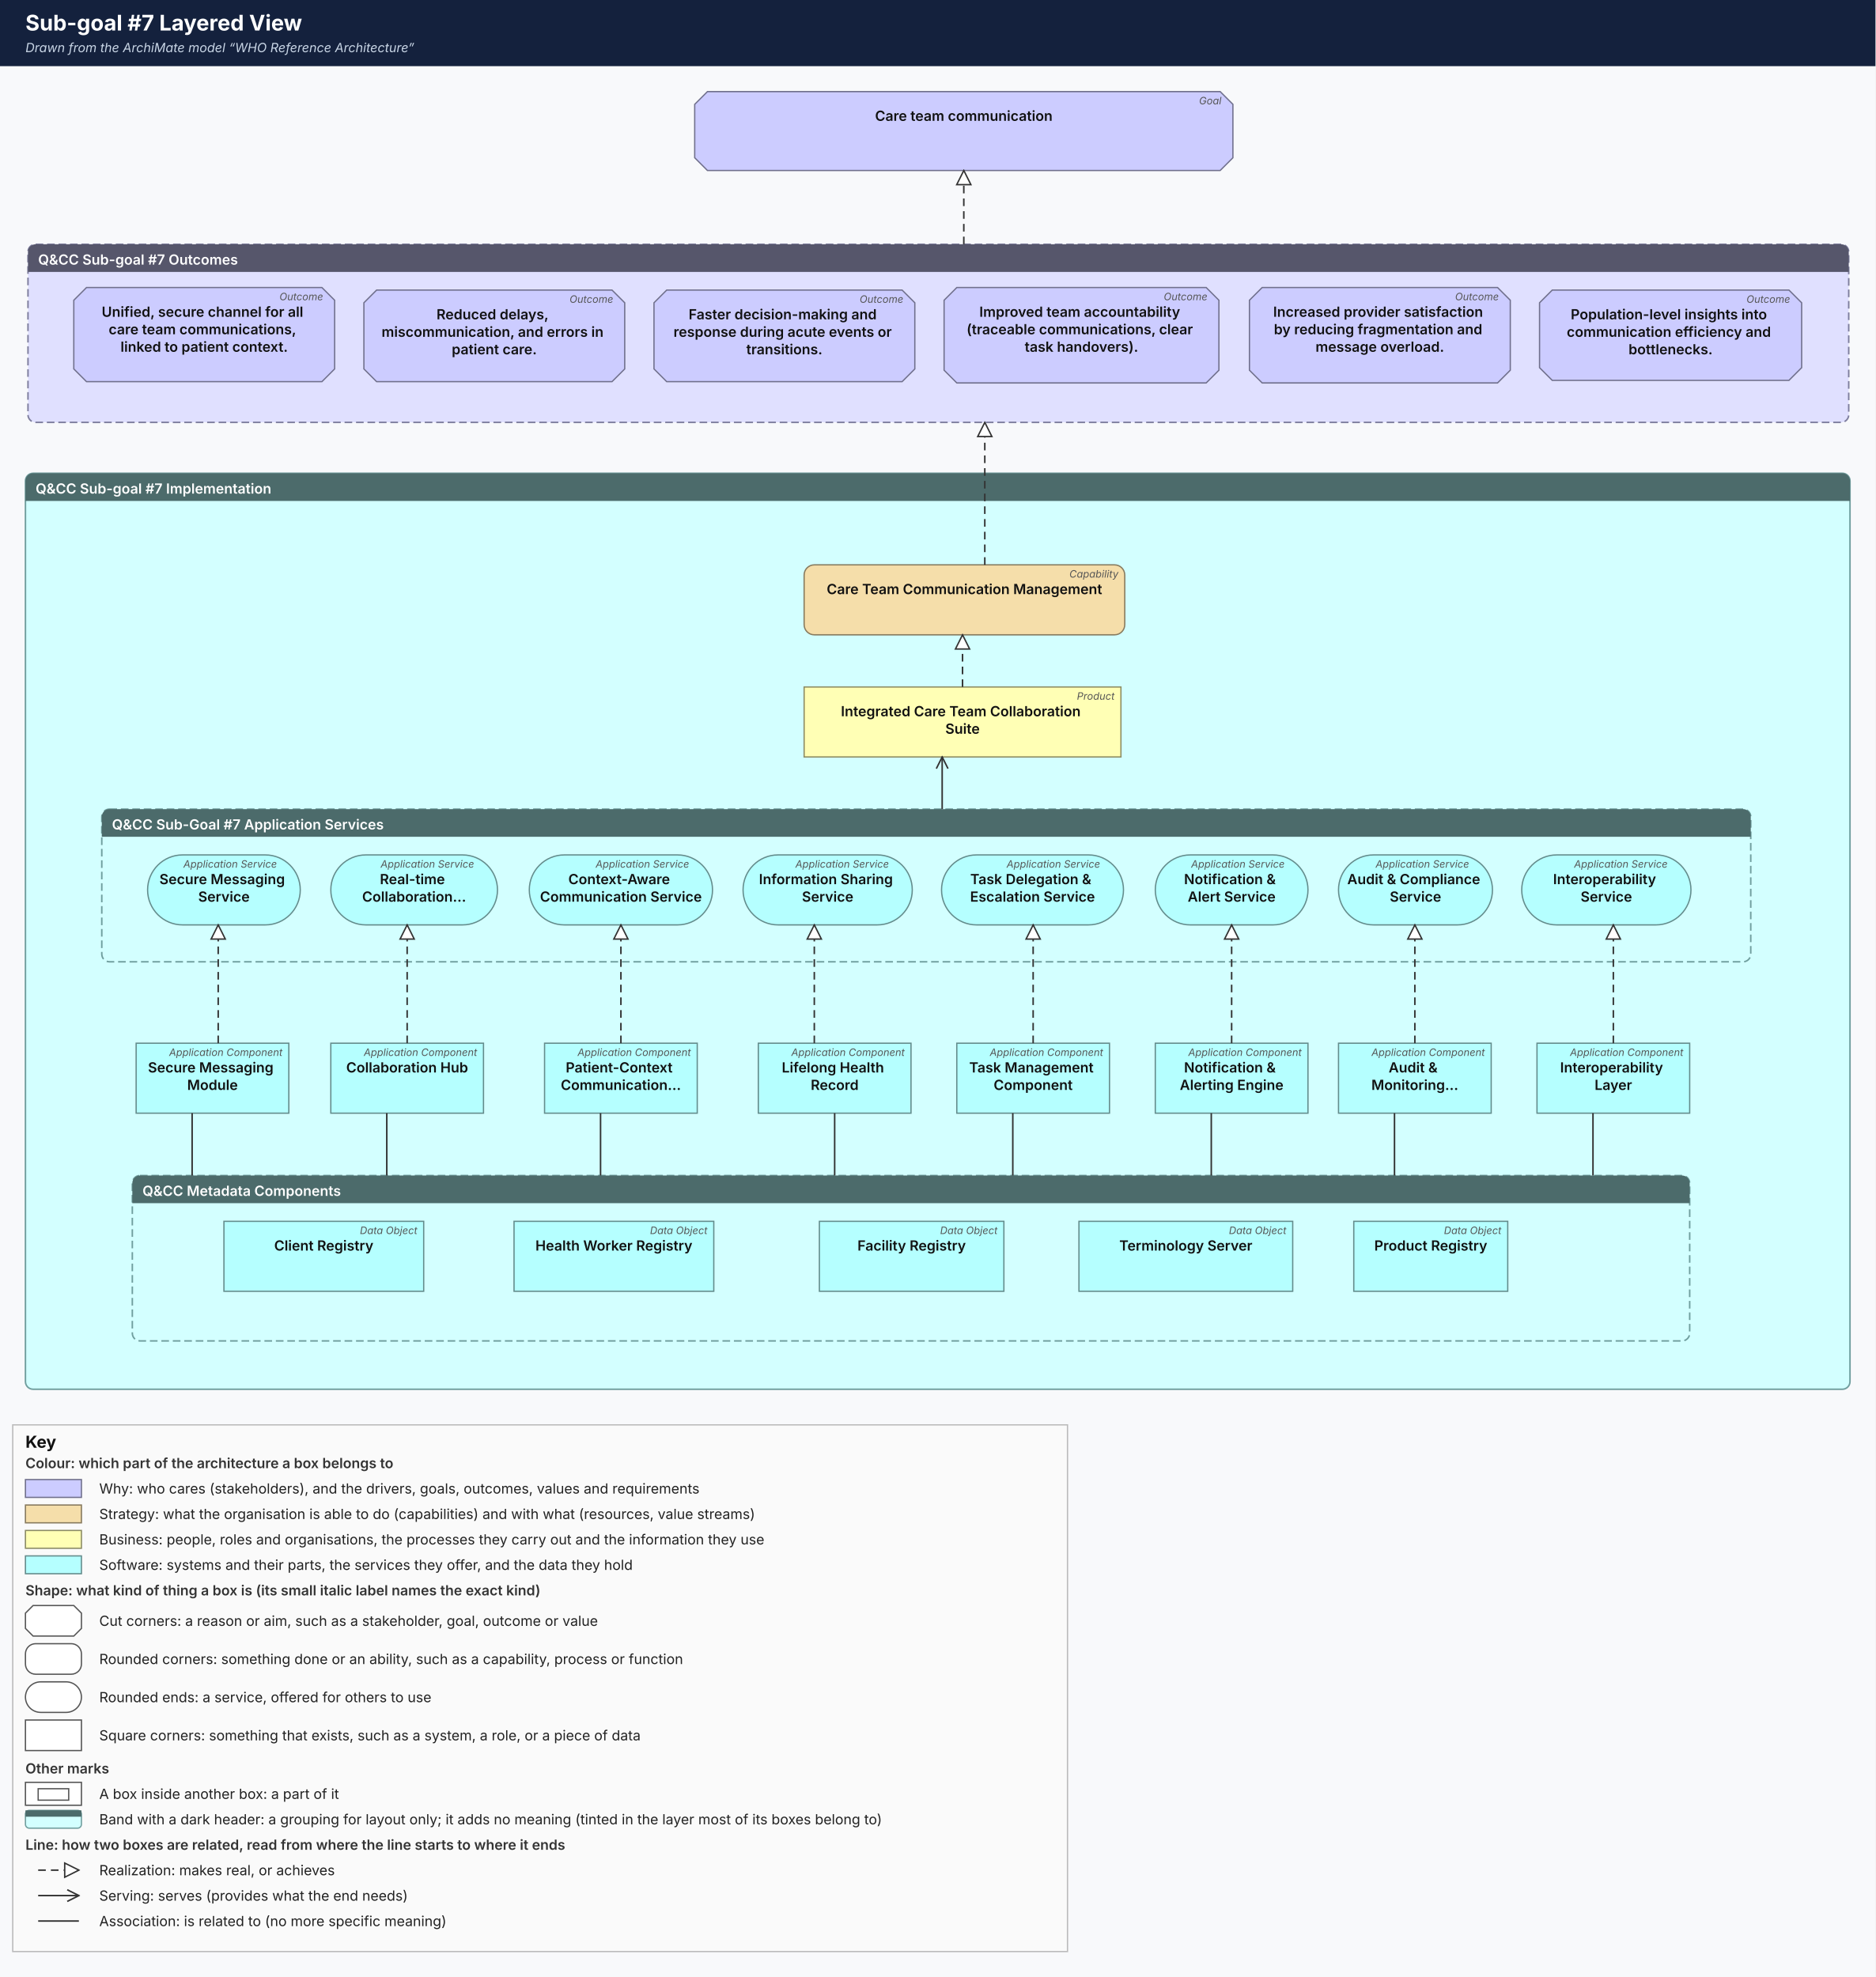
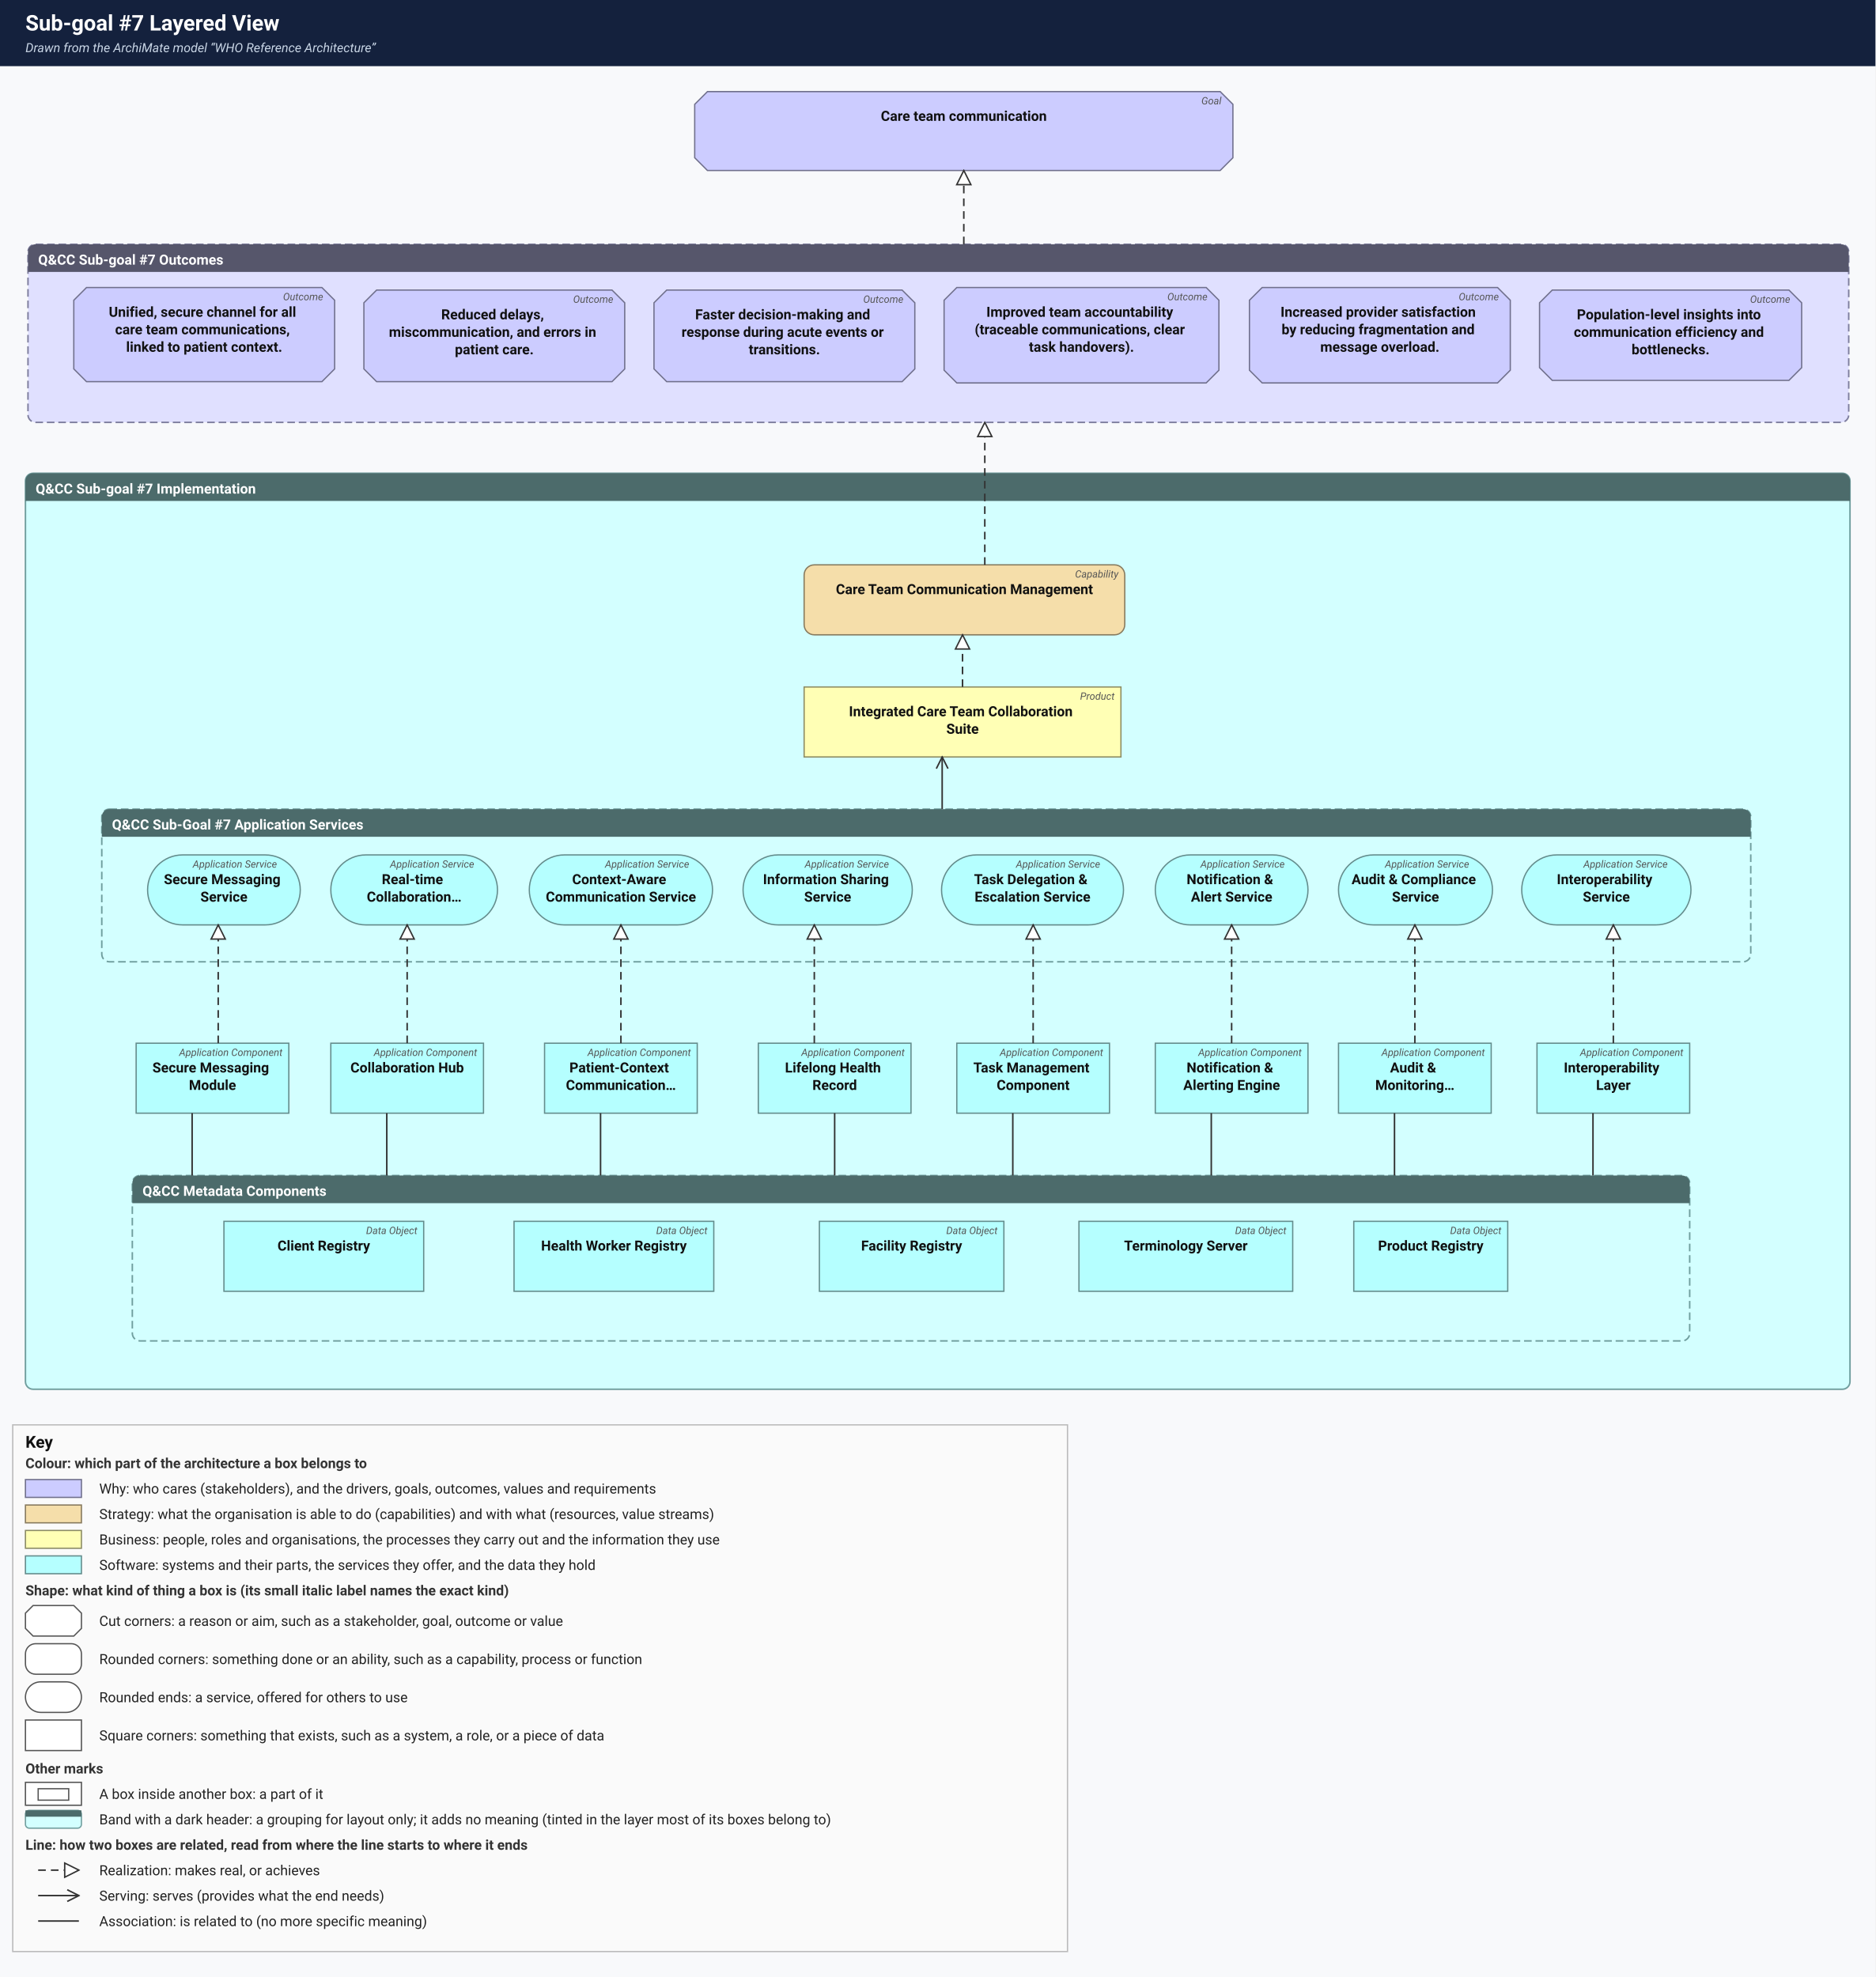
<svg xmlns="http://www.w3.org/2000/svg" viewBox="92 -12 1474 1554" width="1474" height="1554" role="img" aria-labelledby="av-title">
  <style>
- .av-name{font:600 11px Inter, "Segoe UI", system-ui, -apple-system, Helvetica, Arial, sans-serif;fill:#111}
- .av-type{font:italic 8px Inter, "Segoe UI", system-ui, -apple-system, Helvetica, Arial, sans-serif;fill:#555}
- .av-group{font:600 11px Inter, "Segoe UI", system-ui, -apple-system, Helvetica, Arial, sans-serif;fill:#333}
- .av-note{font:10px Inter, "Segoe UI", system-ui, -apple-system, Helvetica, Arial, sans-serif;fill:#222}
- .av-key{font:11px Inter, "Segoe UI", system-ui, -apple-system, Helvetica, Arial, sans-serif;fill:#222}
- .av-keyh{font:600 11px Inter, "Segoe UI", system-ui, -apple-system, Helvetica, Arial, sans-serif;fill:#333}
- .av-keyt{font:700 13px Inter, "Segoe UI", system-ui, -apple-system, Helvetica, Arial, sans-serif;fill:#111}
- .av-rel{font:9px Inter, "Segoe UI", system-ui, -apple-system, Helvetica, Arial, sans-serif;fill:#333;paint-order:stroke;stroke:#fff;stroke-width:3px}
+ .av-name{font:600 11px system-ui, -apple-system, "Segoe UI", Roboto, "Helvetica Neue", Arial, "Noto Sans", sans-serif;fill:#111}
+ .av-type{font:italic 8px system-ui, -apple-system, "Segoe UI", Roboto, "Helvetica Neue", Arial, "Noto Sans", sans-serif;fill:#555}
+ .av-group{font:600 11px system-ui, -apple-system, "Segoe UI", Roboto, "Helvetica Neue", Arial, "Noto Sans", sans-serif;fill:#333}
+ .av-note{font:10px system-ui, -apple-system, "Segoe UI", Roboto, "Helvetica Neue", Arial, "Noto Sans", sans-serif;fill:#222}
+ .av-key{font:11px system-ui, -apple-system, "Segoe UI", Roboto, "Helvetica Neue", Arial, "Noto Sans", sans-serif;fill:#222}
+ .av-keyh{font:600 11px system-ui, -apple-system, "Segoe UI", Roboto, "Helvetica Neue", Arial, "Noto Sans", sans-serif;fill:#333}
+ .av-keyt{font:700 13px system-ui, -apple-system, "Segoe UI", Roboto, "Helvetica Neue", Arial, "Noto Sans", sans-serif;fill:#111}
+ .av-rel{font:9px system-ui, -apple-system, "Segoe UI", Roboto, "Helvetica Neue", Arial, "Noto Sans", sans-serif;fill:#333;paint-order:stroke;stroke:#fff;stroke-width:3px}
a:hover rect,a:hover polygon,a:focus rect,a:focus polygon{stroke:#06c;stroke-width:2.5}
</style>
  <defs>
    <marker id="arrow-open" viewBox="0 0 12 12" refX="11" refY="6" markerWidth="11" markerHeight="11" orient="auto-start-reverse" markerUnits="userSpaceOnUse">
      <path d="M1 1 L11 6 L1 11" fill="none" stroke="#333" stroke-width="1.3" />
    </marker>
    <marker id="arrow-filled" viewBox="0 0 12 12" refX="11" refY="6" markerWidth="11" markerHeight="11" orient="auto-start-reverse" markerUnits="userSpaceOnUse">
      <path d="M1 1 L11 6 L1 11 Z" fill="#333" />
    </marker>
    <marker id="arrow-small" viewBox="0 0 10 10" refX="9" refY="5" markerWidth="8" markerHeight="8" orient="auto-start-reverse" markerUnits="userSpaceOnUse">
      <path d="M1 1 L9 5 L1 9" fill="none" stroke="#333" stroke-width="1.2" />
    </marker>
    <marker id="triangle-hollow" viewBox="0 0 14 14" refX="13" refY="7" markerWidth="13" markerHeight="13" orient="auto-start-reverse" markerUnits="userSpaceOnUse">
      <path d="M1 1 L13 7 L1 13 Z" fill="#fff" stroke="#333" stroke-width="1.2" />
    </marker>
    <marker id="diamond-filled" viewBox="0 0 16 10" refX="1" refY="5" markerWidth="16" markerHeight="10" orient="auto-start-reverse" markerUnits="userSpaceOnUse">
      <path d="M1 5 L8 1 L15 5 L8 9 Z" fill="#333" />
    </marker>
    <marker id="diamond-hollow" viewBox="0 0 16 10" refX="1" refY="5" markerWidth="16" markerHeight="10" orient="auto-start-reverse" markerUnits="userSpaceOnUse">
      <path d="M1 5 L8 1 L15 5 L8 9 Z" fill="#fff" stroke="#333" stroke-width="1.2" />
    </marker>
    <marker id="dot" viewBox="0 0 8 8" refX="4" refY="4" markerWidth="7" markerHeight="7" orient="auto" markerUnits="userSpaceOnUse">
      <circle cx="4" cy="4" r="3.2" fill="#333" />
    </marker>
    <pattern id="missing" width="8" height="8" patternUnits="userSpaceOnUse" patternTransform="rotate(45)">
      <rect width="8" height="8" fill="#fff" />
      <line x1="0" y1="0" x2="0" y2="8" stroke="#d33" stroke-width="2" />
    </pattern>
  </defs>
  <rect x="92" y="-12" width="1474" height="1554" fill="#f8f9fb" />
  <rect x="92" y="-12" width="1474" height="52" fill="#14213d" />
-   <text x="112" y="12" style="font:700 17px Inter, &quot;Segoe UI&quot;, system-ui, -apple-system, Helvetica, Arial, sans-serif;fill:#fff">Sub-goal #7 Layered View</text>
-   <text x="112" y="29" style="font:italic 10px Inter, &quot;Segoe UI&quot;, system-ui, -apple-system, Helvetica, Arial, sans-serif;fill:#c9d6e6">Drawn from the ArchiMate model “WHO Reference Architecture”</text>
+   <text x="112" y="12" style="font:700 17px system-ui, -apple-system, &quot;Segoe UI&quot;, Roboto, &quot;Helvetica Neue&quot;, Arial, &quot;Noto Sans&quot;, sans-serif;fill:#fff">Sub-goal #7 Layered View</text>
+   <text x="112" y="29" style="font:italic 10px system-ui, -apple-system, &quot;Segoe UI&quot;, Roboto, &quot;Helvetica Neue&quot;, Arial, &quot;Noto Sans&quot;, sans-serif;fill:#c9d6e6">Drawn from the ArchiMate model “WHO Reference Architecture”</text>
  <a href="../../../en/dpi-h-ra/archimate/0.2.0-draft.2/element/care-team-communication/" target="_top">
    <polygon points="648,60 1051,60 1061,70 1061,112 1051,122 648,122 638,112 638,70" fill="#ccccff" stroke="#70708c" stroke-width="1" />
    <text class="av-type" x="1052" y="70" text-anchor="end">Goal</text>
    <text class="av-name" x="849.5" y="83" text-anchor="middle">
      <tspan x="849.5" dy="0">Care team communication</tspan>
    </text>
  </a>
  <a href="../../../en/dpi-h-ra/archimate/0.2.0-draft.2/element/q-cc-sub-goal-7-outcomes/" target="_top">
    <rect x="114" y="180" width="1431" height="140" rx="6" fill="#e0e0ff" stroke="#7e7e9e" stroke-width="1.2" stroke-dasharray="6 3" />
    <path d="M114 186 a6 6 0 0 1 6 -6 h1419 a6 6 0 0 1 6 6 v15.75 h-1431 z" fill="#56566b" />
    <text class="av-group" x="122" y="196" style="fill:#fff">Q&amp;CC Sub-goal #7 Outcomes</text>
  </a>
  <a href="../../../en/dpi-h-ra/archimate/0.2.0-draft.2/element/improved-team-accountability-traceable-communications-clear/" target="_top">
    <polygon points="844,214 1040,214 1050,224 1050,279 1040,289 844,289 834,279 834,224" fill="#ccccff" stroke="#70708c" stroke-width="1" />
    <text class="av-type" x="1041" y="224" text-anchor="end">Outcome</text>
    <text class="av-name" x="942" y="237" text-anchor="middle">
      <tspan x="942" dy="0">Improved team accountability</tspan>
      <tspan x="942" dy="13.75">(traceable communications, clear</tspan>
      <tspan x="942" dy="13.75">task handovers).</tspan>
    </text>
  </a>
  <a href="../../../en/dpi-h-ra/archimate/0.2.0-draft.2/element/reduced-delays-miscommunication-and-errors-in-patient-care/" target="_top">
    <polygon points="388,216 573,216 583,226 583,278 573,288 388,288 378,278 378,226" fill="#ccccff" stroke="#70708c" stroke-width="1" />
    <text class="av-type" x="574" y="226" text-anchor="end">Outcome</text>
    <text class="av-name" x="480.5" y="239" text-anchor="middle">
      <tspan x="480.5" dy="0">Reduced delays,</tspan>
      <tspan x="480.5" dy="13.75">miscommunication, and errors in</tspan>
      <tspan x="480.5" dy="13.75">patient care.</tspan>
    </text>
  </a>
  <a href="../../../en/dpi-h-ra/archimate/0.2.0-draft.2/element/unified-secure-channel-for-all-care-team-communications/" target="_top">
    <polygon points="160,214 345,214 355,224 355,278 345,288 160,288 150,278 150,224" fill="#ccccff" stroke="#70708c" stroke-width="1" />
    <text class="av-type" x="346" y="224" text-anchor="end">Outcome</text>
    <text class="av-name" x="252.5" y="237" text-anchor="middle">
      <tspan x="252.5" dy="0">Unified, secure channel for all</tspan>
      <tspan x="252.5" dy="13.75">care team communications,</tspan>
      <tspan x="252.5" dy="13.75">linked to patient context.</tspan>
    </text>
  </a>
  <a href="../../../en/dpi-h-ra/archimate/0.2.0-draft.2/element/population-level-insights-into-communication-efficiency-and/" target="_top">
    <polygon points="1312,216 1498,216 1508,226 1508,277 1498,287 1312,287 1302,277 1302,226" fill="#ccccff" stroke="#70708c" stroke-width="1" />
    <text class="av-type" x="1499" y="226" text-anchor="end">Outcome</text>
    <text class="av-name" x="1405" y="239" text-anchor="middle">
      <tspan x="1405" dy="0">Population-level insights into</tspan>
      <tspan x="1405" dy="13.75">communication efficiency and</tspan>
      <tspan x="1405" dy="13.75">bottlenecks.</tspan>
    </text>
  </a>
  <a href="../../../en/dpi-h-ra/archimate/0.2.0-draft.2/element/increased-provider-satisfaction-by-reducing-fragmentation/" target="_top">
    <polygon points="1084,214 1269,214 1279,224 1279,279 1269,289 1084,289 1074,279 1074,224" fill="#ccccff" stroke="#70708c" stroke-width="1" />
    <text class="av-type" x="1270" y="224" text-anchor="end">Outcome</text>
    <text class="av-name" x="1176.5" y="237" text-anchor="middle">
      <tspan x="1176.5" dy="0">Increased provider satisfaction</tspan>
      <tspan x="1176.5" dy="13.75">by reducing fragmentation and</tspan>
      <tspan x="1176.5" dy="13.75">message overload.</tspan>
    </text>
  </a>
  <a href="../../../en/dpi-h-ra/archimate/0.2.0-draft.2/element/faster-decision-making-and-response-during-acute-events-or/" target="_top">
    <polygon points="616,216 801,216 811,226 811,278 801,288 616,288 606,278 606,226" fill="#ccccff" stroke="#70708c" stroke-width="1" />
    <text class="av-type" x="802" y="226" text-anchor="end">Outcome</text>
    <text class="av-name" x="708.5" y="239" text-anchor="middle">
      <tspan x="708.5" dy="0">Faster decision-making and</tspan>
      <tspan x="708.5" dy="13.75">response during acute events or</tspan>
      <tspan x="708.5" dy="13.75">transitions.</tspan>
    </text>
  </a>
  <g class="av-g">
    <rect x="112" y="360" width="1434" height="720" rx="6" fill="#d3ffff" stroke="#709e9e" stroke-width="1.2" />
    <path d="M112 366 a6 6 0 0 1 6 -6 h1422 a6 6 0 0 1 6 6 v15.75 h-1434 z" fill="#4c6b6b" />
    <text class="av-group" x="120" y="376" style="fill:#fff">Q&amp;CC Sub-goal #7 Implementation</text>
  </g>
  <a href="../../../en/dpi-h-ra/archimate/0.2.0-draft.2/element/care-team-communication-management/" target="_top">
    <rect x="724" y="432" width="252" height="55" rx="8" fill="#f5deaa" stroke="#877a5e" stroke-width="1" />
    <text class="av-type" x="971" y="442" text-anchor="end">Capability</text>
    <text class="av-name" x="850" y="455" text-anchor="middle">
      <tspan x="850" dy="0">Care Team Communication Management</tspan>
    </text>
  </a>
  <a href="../../../en/dpi-h-ra/archimate/0.2.0-draft.2/element/integrated-care-team-collaboration-suite/" target="_top">
    <rect x="724" y="528" width="249" height="55" fill="#ffffb5" stroke="#8c8c64" stroke-width="1" />
    <text class="av-type" x="968" y="538" text-anchor="end">Product</text>
    <text class="av-name" x="848.5" y="551" text-anchor="middle">
      <tspan x="848.5" dy="0">Integrated Care Team Collaboration</tspan>
      <tspan x="848.5" dy="13.75">Suite</tspan>
    </text>
  </a>
  <a href="../../../en/dpi-h-ra/archimate/0.2.0-draft.2/element/q-cc-sub-goal-7-application-services/" target="_top">
    <rect x="172" y="624" width="1296" height="120" rx="6" fill="#d3ffff" stroke="#709e9e" stroke-width="1.2" stroke-dasharray="6 3" />
    <path d="M172 630 a6 6 0 0 1 6 -6 h1284 a6 6 0 0 1 6 6 v15.75 h-1296 z" fill="#4c6b6b" />
    <text class="av-group" x="180" y="640" style="fill:#fff">Q&amp;CC Sub-Goal #7 Application Services</text>
  </a>
  <a href="../../../en/dpi-h-ra/archimate/0.2.0-draft.2/element/secure-messaging-service/" target="_top">
    <rect x="208" y="660" width="120" height="55" rx="27.5" fill="#b5ffff" stroke="#648c8c" stroke-width="1" />
    <text class="av-type" x="309.667" y="670" text-anchor="end">Application Service</text>
    <text class="av-name" x="268" y="683" text-anchor="middle">
      <tspan x="268" dy="0">Secure Messaging</tspan>
      <tspan x="268" dy="13.75">Service</tspan>
    </text>
  </a>
  <a href="../../../en/dpi-h-ra/archimate/0.2.0-draft.2/element/real-time-collaboration-service/" target="_top">
    <rect x="352" y="660" width="131" height="55" rx="27.5" fill="#b5ffff" stroke="#648c8c" stroke-width="1" />
    <text class="av-type" x="464.667" y="670" text-anchor="end">Application Service</text>
    <text class="av-name" x="417.5" y="683" text-anchor="middle">
      <tspan x="417.5" dy="0">Real-time</tspan>
      <tspan x="417.5" dy="13.75">Collaboration…</tspan>
    </text>
  </a>
  <a href="../../../en/dpi-h-ra/archimate/0.2.0-draft.2/element/context-aware-communication-service/" target="_top">
    <rect x="508" y="660" width="144" height="55" rx="27.5" fill="#b5ffff" stroke="#648c8c" stroke-width="1" />
    <text class="av-type" x="633.667" y="670" text-anchor="end">Application Service</text>
    <text class="av-name" x="580" y="683" text-anchor="middle">
      <tspan x="580" dy="0">Context-Aware</tspan>
      <tspan x="580" dy="13.75">Communication Service</tspan>
    </text>
  </a>
  <a href="../../../en/dpi-h-ra/archimate/0.2.0-draft.2/element/information-sharing-service/" target="_top">
    <rect x="676" y="660" width="133" height="55" rx="27.5" fill="#b5ffff" stroke="#648c8c" stroke-width="1" />
    <text class="av-type" x="790.667" y="670" text-anchor="end">Application Service</text>
    <text class="av-name" x="742.5" y="683" text-anchor="middle">
      <tspan x="742.5" dy="0">Information Sharing</tspan>
      <tspan x="742.5" dy="13.75">Service</tspan>
    </text>
  </a>
  <a href="../../../en/dpi-h-ra/archimate/0.2.0-draft.2/element/task-delegation-escalation-service/" target="_top">
    <rect x="832" y="660" width="143" height="55" rx="27.5" fill="#b5ffff" stroke="#648c8c" stroke-width="1" />
    <text class="av-type" x="956.667" y="670" text-anchor="end">Application Service</text>
    <text class="av-name" x="903.5" y="683" text-anchor="middle">
      <tspan x="903.5" dy="0">Task Delegation &amp;</tspan>
      <tspan x="903.5" dy="13.75">Escalation Service</tspan>
    </text>
  </a>
  <a href="../../../en/dpi-h-ra/archimate/0.2.0-draft.2/element/notification-alert-service/" target="_top">
    <rect x="1000" y="660" width="120" height="55" rx="27.5" fill="#b5ffff" stroke="#648c8c" stroke-width="1" />
    <text class="av-type" x="1101.667" y="670" text-anchor="end">Application Service</text>
    <text class="av-name" x="1060" y="683" text-anchor="middle">
      <tspan x="1060" dy="0">Notification &amp;</tspan>
      <tspan x="1060" dy="13.75">Alert Service</tspan>
    </text>
  </a>
  <a href="../../../en/dpi-h-ra/archimate/0.2.0-draft.2/element/interoperability-service/" target="_top">
    <rect x="1288" y="660" width="133" height="55" rx="27.5" fill="#b5ffff" stroke="#648c8c" stroke-width="1" />
    <text class="av-type" x="1402.667" y="670" text-anchor="end">Application Service</text>
    <text class="av-name" x="1354.5" y="683" text-anchor="middle">
      <tspan x="1354.5" dy="0">Interoperability</tspan>
      <tspan x="1354.5" dy="13.75">Service</tspan>
    </text>
  </a>
  <a href="../../../en/dpi-h-ra/archimate/0.2.0-draft.2/element/audit-compliance-service/" target="_top">
    <rect x="1144" y="660" width="121" height="55" rx="27.5" fill="#b5ffff" stroke="#648c8c" stroke-width="1" />
    <text class="av-type" x="1246.667" y="670" text-anchor="end">Application Service</text>
    <text class="av-name" x="1204.5" y="683" text-anchor="middle">
      <tspan x="1204.5" dy="0">Audit &amp; Compliance</tspan>
      <tspan x="1204.5" dy="13.75">Service</tspan>
    </text>
  </a>
  <a href="../../../en/dpi-h-ra/archimate/0.2.0-draft.2/element/secure-messaging-module/" target="_top">
    <rect x="199" y="808" width="120" height="55" fill="#b5ffff" stroke="#648c8c" stroke-width="1" />
    <text class="av-type" x="314" y="818" text-anchor="end">Application Component</text>
    <text class="av-name" x="259" y="831" text-anchor="middle">
      <tspan x="259" dy="0">Secure Messaging</tspan>
      <tspan x="259" dy="13.75">Module</tspan>
    </text>
  </a>
  <a href="../../../en/dpi-h-ra/archimate/0.2.0-draft.2/element/collaboration-hub/" target="_top">
    <rect x="352" y="808" width="120" height="55" fill="#b5ffff" stroke="#648c8c" stroke-width="1" />
    <text class="av-type" x="467" y="818" text-anchor="end">Application Component</text>
    <text class="av-name" x="412" y="831" text-anchor="middle">
      <tspan x="412" dy="0">Collaboration Hub</tspan>
    </text>
  </a>
  <a href="../../../en/dpi-h-ra/archimate/0.2.0-draft.2/element/patient-context-communication-component/" target="_top">
    <rect x="520" y="808" width="120" height="55" fill="#b5ffff" stroke="#648c8c" stroke-width="1" />
    <text class="av-type" x="635" y="818" text-anchor="end">Application Component</text>
    <text class="av-name" x="580" y="831" text-anchor="middle">
      <tspan x="580" dy="0">Patient-Context</tspan>
      <tspan x="580" dy="13.75">Communication…</tspan>
    </text>
  </a>
  <a href="../../../en/dpi-h-ra/archimate/0.2.0-draft.2/element/task-management-component/" target="_top">
    <rect x="844" y="808" width="120" height="55" fill="#b5ffff" stroke="#648c8c" stroke-width="1" />
    <text class="av-type" x="959" y="818" text-anchor="end">Application Component</text>
    <text class="av-name" x="904" y="831" text-anchor="middle">
      <tspan x="904" dy="0">Task Management</tspan>
      <tspan x="904" dy="13.75">Component</tspan>
    </text>
  </a>
  <a href="../../../en/dpi-h-ra/archimate/0.2.0-draft.2/element/notification-alerting-engine/" target="_top">
    <rect x="1000" y="808" width="120" height="55" fill="#b5ffff" stroke="#648c8c" stroke-width="1" />
    <text class="av-type" x="1115" y="818" text-anchor="end">Application Component</text>
    <text class="av-name" x="1060" y="831" text-anchor="middle">
      <tspan x="1060" dy="0">Notification &amp;</tspan>
      <tspan x="1060" dy="13.75">Alerting Engine</tspan>
    </text>
  </a>
  <a href="../../../en/dpi-h-ra/archimate/0.2.0-draft.2/element/audit-monitoring-component/" target="_top">
    <rect x="1144" y="808" width="120" height="55" fill="#b5ffff" stroke="#648c8c" stroke-width="1" />
    <text class="av-type" x="1259" y="818" text-anchor="end">Application Component</text>
    <text class="av-name" x="1204" y="831" text-anchor="middle">
      <tspan x="1204" dy="0">Audit &amp;</tspan>
      <tspan x="1204" dy="13.75">Monitoring…</tspan>
    </text>
  </a>
  <a href="../../../en/dpi-h-ra/archimate/0.2.0-draft.2/element/interoperability-layer/" target="_top">
    <rect x="1300" y="808" width="120" height="55" fill="#b5ffff" stroke="#648c8c" stroke-width="1" />
    <text class="av-type" x="1415" y="818" text-anchor="end">Application Component</text>
    <text class="av-name" x="1360" y="831" text-anchor="middle">
      <tspan x="1360" dy="0">Interoperability</tspan>
      <tspan x="1360" dy="13.75">Layer</tspan>
    </text>
  </a>
  <a href="../../../en/dpi-h-ra/archimate/0.2.0-draft.2/element/q-cc-metadata-components-ca10/" target="_top">
    <rect x="196" y="912" width="1224" height="130" rx="6" fill="#d3ffff" stroke="#709e9e" stroke-width="1.2" stroke-dasharray="6 3" />
    <path d="M196 918 a6 6 0 0 1 6 -6 h1212 a6 6 0 0 1 6 6 v15.75 h-1224 z" fill="#4c6b6b" />
    <text class="av-group" x="204" y="928" style="fill:#fff">Q&amp;CC Metadata Components</text>
  </a>
  <a href="../../../en/dpi-h-ra/archimate/0.2.0-draft.2/element/product-registry/" target="_top">
    <rect x="1156" y="948" width="121" height="55" fill="#b5ffff" stroke="#648c8c" stroke-width="1" />
    <text class="av-type" x="1272" y="958" text-anchor="end">Data Object</text>
    <text class="av-name" x="1216.5" y="971" text-anchor="middle">
      <tspan x="1216.5" dy="0">Product Registry</tspan>
    </text>
  </a>
  <a href="../../../en/dpi-h-ra/archimate/0.2.0-draft.2/element/client-registry-50b8/" target="_top">
    <rect x="268" y="948" width="157" height="55" fill="#b5ffff" stroke="#648c8c" stroke-width="1" />
    <text class="av-type" x="420" y="958" text-anchor="end">Data Object</text>
    <text class="av-name" x="346.5" y="971" text-anchor="middle">
      <tspan x="346.5" dy="0">Client Registry</tspan>
    </text>
  </a>
  <a href="../../../en/dpi-h-ra/archimate/0.2.0-draft.2/element/facility-registry/" target="_top">
    <rect x="736" y="948" width="145" height="55" fill="#b5ffff" stroke="#648c8c" stroke-width="1" />
    <text class="av-type" x="876" y="958" text-anchor="end">Data Object</text>
    <text class="av-name" x="808.5" y="971" text-anchor="middle">
      <tspan x="808.5" dy="0">Facility Registry</tspan>
    </text>
  </a>
  <a href="../../../en/dpi-h-ra/archimate/0.2.0-draft.2/element/health-worker-registry/" target="_top">
    <rect x="496" y="948" width="157" height="55" fill="#b5ffff" stroke="#648c8c" stroke-width="1" />
    <text class="av-type" x="648" y="958" text-anchor="end">Data Object</text>
    <text class="av-name" x="574.5" y="971" text-anchor="middle">
      <tspan x="574.5" dy="0">Health Worker Registry</tspan>
    </text>
  </a>
  <a href="../../../en/dpi-h-ra/archimate/0.2.0-draft.2/element/terminology-server-2493/" target="_top">
    <rect x="940" y="948" width="168" height="55" fill="#b5ffff" stroke="#648c8c" stroke-width="1" />
    <text class="av-type" x="1103" y="958" text-anchor="end">Data Object</text>
    <text class="av-name" x="1024" y="971" text-anchor="middle">
      <tspan x="1024" dy="0">Terminology Server</tspan>
    </text>
  </a>
  <a href="../../../en/dpi-h-ra/archimate/0.2.0-draft.2/element/lifelong-health-record/" target="_top">
    <rect x="688" y="808" width="120" height="55" fill="#b5ffff" stroke="#648c8c" stroke-width="1" />
    <text class="av-type" x="803" y="818" text-anchor="end">Application Component</text>
    <text class="av-name" x="748" y="831" text-anchor="middle">
      <tspan x="748" dy="0">Lifelong Health</tspan>
      <tspan x="748" dy="13.75">Record</tspan>
    </text>
  </a>
  <a href="../../../en/dpi-h-ra/archimate/0.2.0-draft.2/relationship/id-aff10226d7954a78a1696c8346ead574/" target="_top">
    <path d="M849.5 180 L849.5 122" fill="none" stroke="#333" stroke-width="1.2" stroke-dasharray="6 4" marker-end="url(#triangle-hollow)" />
    <path d="M849.5 180 L849.5 122" fill="none" stroke="transparent" stroke-width="8" />
  </a>
  <a href="../../../en/dpi-h-ra/archimate/0.2.0-draft.2/relationship/id-7e473a1176db4424aeed5a3729804542/" target="_top">
    <path d="M866 432 L866 320" fill="none" stroke="#333" stroke-width="1.2" stroke-dasharray="6 4" marker-end="url(#triangle-hollow)" />
    <path d="M866 432 L866 320" fill="none" stroke="transparent" stroke-width="8" />
  </a>
  <a href="../../../en/dpi-h-ra/archimate/0.2.0-draft.2/relationship/id-4487595b12134d188571c01c21a04832/" target="_top">
    <path d="M848.5 528 L848.5 487" fill="none" stroke="#333" stroke-width="1.2" stroke-dasharray="6 4" marker-end="url(#triangle-hollow)" />
    <path d="M848.5 528 L848.5 487" fill="none" stroke="transparent" stroke-width="8" />
  </a>
  <a href="../../../en/dpi-h-ra/archimate/0.2.0-draft.2/relationship/id-6dcb12e2a38e46d8ac78c6cfa7a3a0df/" target="_top">
    <path d="M832.5 624 L832.5 583" fill="none" stroke="#333" stroke-width="1.2" marker-end="url(#arrow-open)" />
    <path d="M832.5 624 L832.5 583" fill="none" stroke="transparent" stroke-width="8" />
  </a>
  <a href="../../../en/dpi-h-ra/archimate/0.2.0-draft.2/relationship/id-0e2b70428ec14977b090e1e104a42a87/" target="_top">
    <path d="M263.5 808 L263.5 715" fill="none" stroke="#333" stroke-width="1.2" stroke-dasharray="6 4" marker-end="url(#triangle-hollow)" />
    <path d="M263.5 808 L263.5 715" fill="none" stroke="transparent" stroke-width="8" />
  </a>
  <a href="../../../en/dpi-h-ra/archimate/0.2.0-draft.2/relationship/id-bc71d332d8e345e28b38532c46691bab/" target="_top">
    <path d="M412 808 L412 715" fill="none" stroke="#333" stroke-width="1.2" stroke-dasharray="6 4" marker-end="url(#triangle-hollow)" />
    <path d="M412 808 L412 715" fill="none" stroke="transparent" stroke-width="8" />
  </a>
  <a href="../../../en/dpi-h-ra/archimate/0.2.0-draft.2/relationship/id-78e7073a47ee4f0b8bf1295f51e61055/" target="_top">
    <path d="M580 808 L580 715" fill="none" stroke="#333" stroke-width="1.2" stroke-dasharray="6 4" marker-end="url(#triangle-hollow)" />
    <path d="M580 808 L580 715" fill="none" stroke="transparent" stroke-width="8" />
  </a>
  <a href="../../../en/dpi-h-ra/archimate/0.2.0-draft.2/relationship/id-334f2249704e4ee89c716d472558eefa/" target="_top">
    <path d="M904 808 L904 715" fill="none" stroke="#333" stroke-width="1.2" stroke-dasharray="6 4" marker-end="url(#triangle-hollow)" />
    <path d="M904 808 L904 715" fill="none" stroke="transparent" stroke-width="8" />
  </a>
  <a href="../../../en/dpi-h-ra/archimate/0.2.0-draft.2/relationship/id-18a30733d98a4827ba3a386e0950e359/" target="_top">
    <path d="M1060 808 L1060 715" fill="none" stroke="#333" stroke-width="1.2" stroke-dasharray="6 4" marker-end="url(#triangle-hollow)" />
    <path d="M1060 808 L1060 715" fill="none" stroke="transparent" stroke-width="8" />
  </a>
  <a href="../../../en/dpi-h-ra/archimate/0.2.0-draft.2/relationship/id-44cc4a95b03443999549dc26dbe41f6d/" target="_top">
    <path d="M1204 808 L1204 715" fill="none" stroke="#333" stroke-width="1.2" stroke-dasharray="6 4" marker-end="url(#triangle-hollow)" />
    <path d="M1204 808 L1204 715" fill="none" stroke="transparent" stroke-width="8" />
  </a>
  <a href="../../../en/dpi-h-ra/archimate/0.2.0-draft.2/relationship/id-b6c2d21404534778a95108558e57e4b9/" target="_top">
    <path d="M1360 808 L1360 715" fill="none" stroke="#333" stroke-width="1.2" stroke-dasharray="6 4" marker-end="url(#triangle-hollow)" />
    <path d="M1360 808 L1360 715" fill="none" stroke="transparent" stroke-width="8" />
  </a>
  <a href="../../../en/dpi-h-ra/archimate/0.2.0-draft.2/relationship/id-ab6034fe74014434a98d11e9cbf86fa0/" target="_top">
    <path d="M396 912 L396 863" fill="none" stroke="#333" stroke-width="1.2" />
    <path d="M396 912 L396 863" fill="none" stroke="transparent" stroke-width="8" />
  </a>
  <a href="../../../en/dpi-h-ra/archimate/0.2.0-draft.2/relationship/id-dbe03b48e3c047c683a9ff1752429a1a/" target="_top">
    <path d="M1188 912 L1188 863" fill="none" stroke="#333" stroke-width="1.2" />
    <path d="M1188 912 L1188 863" fill="none" stroke="transparent" stroke-width="8" />
  </a>
  <a href="../../../en/dpi-h-ra/archimate/0.2.0-draft.2/relationship/id-e4bff81d6e904f10a23b597a20e6a0a1/" target="_top">
    <path d="M888 912 L888 863" fill="none" stroke="#333" stroke-width="1.2" />
    <path d="M888 912 L888 863" fill="none" stroke="transparent" stroke-width="8" />
  </a>
  <a href="../../../en/dpi-h-ra/archimate/0.2.0-draft.2/relationship/id-1ca24996de8842bbbcf9a267a9897ce5/" target="_top">
    <path d="M1044 912 L1044 863" fill="none" stroke="#333" stroke-width="1.2" />
    <path d="M1044 912 L1044 863" fill="none" stroke="transparent" stroke-width="8" />
  </a>
  <a href="../../../en/dpi-h-ra/archimate/0.2.0-draft.2/relationship/id-a84c2729233844ffb14ac9b7fddcad9d/" target="_top">
    <path d="M1344 912 L1344 863" fill="none" stroke="#333" stroke-width="1.2" />
    <path d="M1344 912 L1344 863" fill="none" stroke="transparent" stroke-width="8" />
  </a>
  <a href="../../../en/dpi-h-ra/archimate/0.2.0-draft.2/relationship/id-88b848309bc146d1b433ddb08c92b8b7/" target="_top">
    <path d="M243 912 L243 863" fill="none" stroke="#333" stroke-width="1.2" />
    <path d="M243 912 L243 863" fill="none" stroke="transparent" stroke-width="8" />
  </a>
  <a href="../../../en/dpi-h-ra/archimate/0.2.0-draft.2/relationship/id-86d0805dd2f4405c837e1866fc5df8d0/" target="_top">
    <path d="M564 912 L564 863" fill="none" stroke="#333" stroke-width="1.2" />
    <path d="M564 912 L564 863" fill="none" stroke="transparent" stroke-width="8" />
  </a>
  <a href="../../../en/dpi-h-ra/archimate/0.2.0-draft.2/relationship/id-11640ae1723841bc9ecb59dff2462ebf/" target="_top">
    <path d="M748 912 L748 863" fill="none" stroke="#333" stroke-width="1.2" />
    <path d="M748 912 L748 863" fill="none" stroke="transparent" stroke-width="8" />
  </a>
  <a href="../../../en/dpi-h-ra/archimate/0.2.0-draft.2/relationship/id-b3f1b504810d4964864cc402d08b00a9/" target="_top">
    <path d="M732 808 L732 715" fill="none" stroke="#333" stroke-width="1.2" stroke-dasharray="6 4" marker-end="url(#triangle-hollow)" />
    <path d="M732 808 L732 715" fill="none" stroke="transparent" stroke-width="8" />
  </a>
  <g class="av-legend">
    <rect x="102" y="1108" width="829" height="414" fill="#fafafa" stroke="#bbb" />
    <text class="av-keyt" x="112" y="1126">Key</text>
    <text class="av-keyh" x="112" y="1142">Colour: which part of the architecture a box belongs to</text>
    <rect x="112" y="1151" width="44" height="14" fill="#ccccff" stroke="#70708c" />
    <text class="av-key" x="170" y="1162">Why: who cares (stakeholders), and the drivers, goals, outcomes, values and requirements</text>
    <rect x="112" y="1171" width="44" height="14" fill="#f5deaa" stroke="#877a5e" />
    <text class="av-key" x="170" y="1182">Strategy: what the organisation is able to do (capabilities) and with what (resources, value streams)</text>
    <rect x="112" y="1191" width="44" height="14" fill="#ffffb5" stroke="#8c8c64" />
    <text class="av-key" x="170" y="1202">Business: people, roles and organisations, the processes they carry out and the information they use</text>
    <rect x="112" y="1211" width="44" height="14" fill="#b5ffff" stroke="#648c8c" />
    <text class="av-key" x="170" y="1222">Software: systems and their parts, the services they offer, and the data they hold</text>
    <text class="av-keyh" x="112" y="1242">Shape: what kind of thing a box is (its small italic label names the exact kind)</text>
    <polygon points="118,1250 150,1250 156,1256 156,1268 150,1274 118,1274 112,1268 112,1256" fill="#fff" stroke="#555" />
    <text class="av-key" x="170" y="1266">Cut corners: a reason or aim, such as a stakeholder, goal, outcome or value</text>
    <rect x="112" y="1280" width="44" height="24" rx="8" fill="#fff" stroke="#555" />
    <text class="av-key" x="170" y="1296">Rounded corners: something done or an ability, such as a capability, process or function</text>
    <rect x="112" y="1310" width="44" height="24" rx="12" fill="#fff" stroke="#555" />
    <text class="av-key" x="170" y="1326">Rounded ends: a service, offered for others to use</text>
    <rect x="112" y="1340" width="44" height="24" fill="#fff" stroke="#555" />
    <text class="av-key" x="170" y="1356">Square corners: something that exists, such as a system, a role, or a piece of data</text>
    <text class="av-keyh" x="112" y="1382">Other marks</text>
    <rect x="112" y="1389" width="44" height="18" fill="#fff" stroke="#555" />
    <rect x="122" y="1394" width="24" height="9" fill="#fff" stroke="#555" />
    <text class="av-key" x="170" y="1402">A box inside another box: a part of it</text>
    <rect x="112" y="1411" width="44" height="14" rx="3" fill="#d3ffff" stroke="#709e9e" />
    <rect x="112" y="1411" width="44" height="5" fill="#4c6b6b" />
    <text class="av-key" x="170" y="1422">Band with a dark header: a grouping for layout only; it adds no meaning (tinted in the layer most of its boxes belong to)</text>
    <text class="av-keyh" x="112" y="1442">Line: how two boxes are related, read from where the line starts to where it ends</text>
    <path d="M122 1458 L154 1458" fill="none" stroke="#333" stroke-width="1.2" stroke-dasharray="6 4" marker-end="url(#triangle-hollow)" />
    <text class="av-key" x="170" y="1462">Realization: makes real, or achieves</text>
    <path d="M122 1478 L154 1478" fill="none" stroke="#333" stroke-width="1.2" marker-end="url(#arrow-open)" />
    <text class="av-key" x="170" y="1482">Serving: serves (provides what the end needs)</text>
    <path d="M122 1498 L154 1498" fill="none" stroke="#333" stroke-width="1.2" />
    <text class="av-key" x="170" y="1502">Association: is related to (no more specific meaning)</text>
  </g>
</svg>
